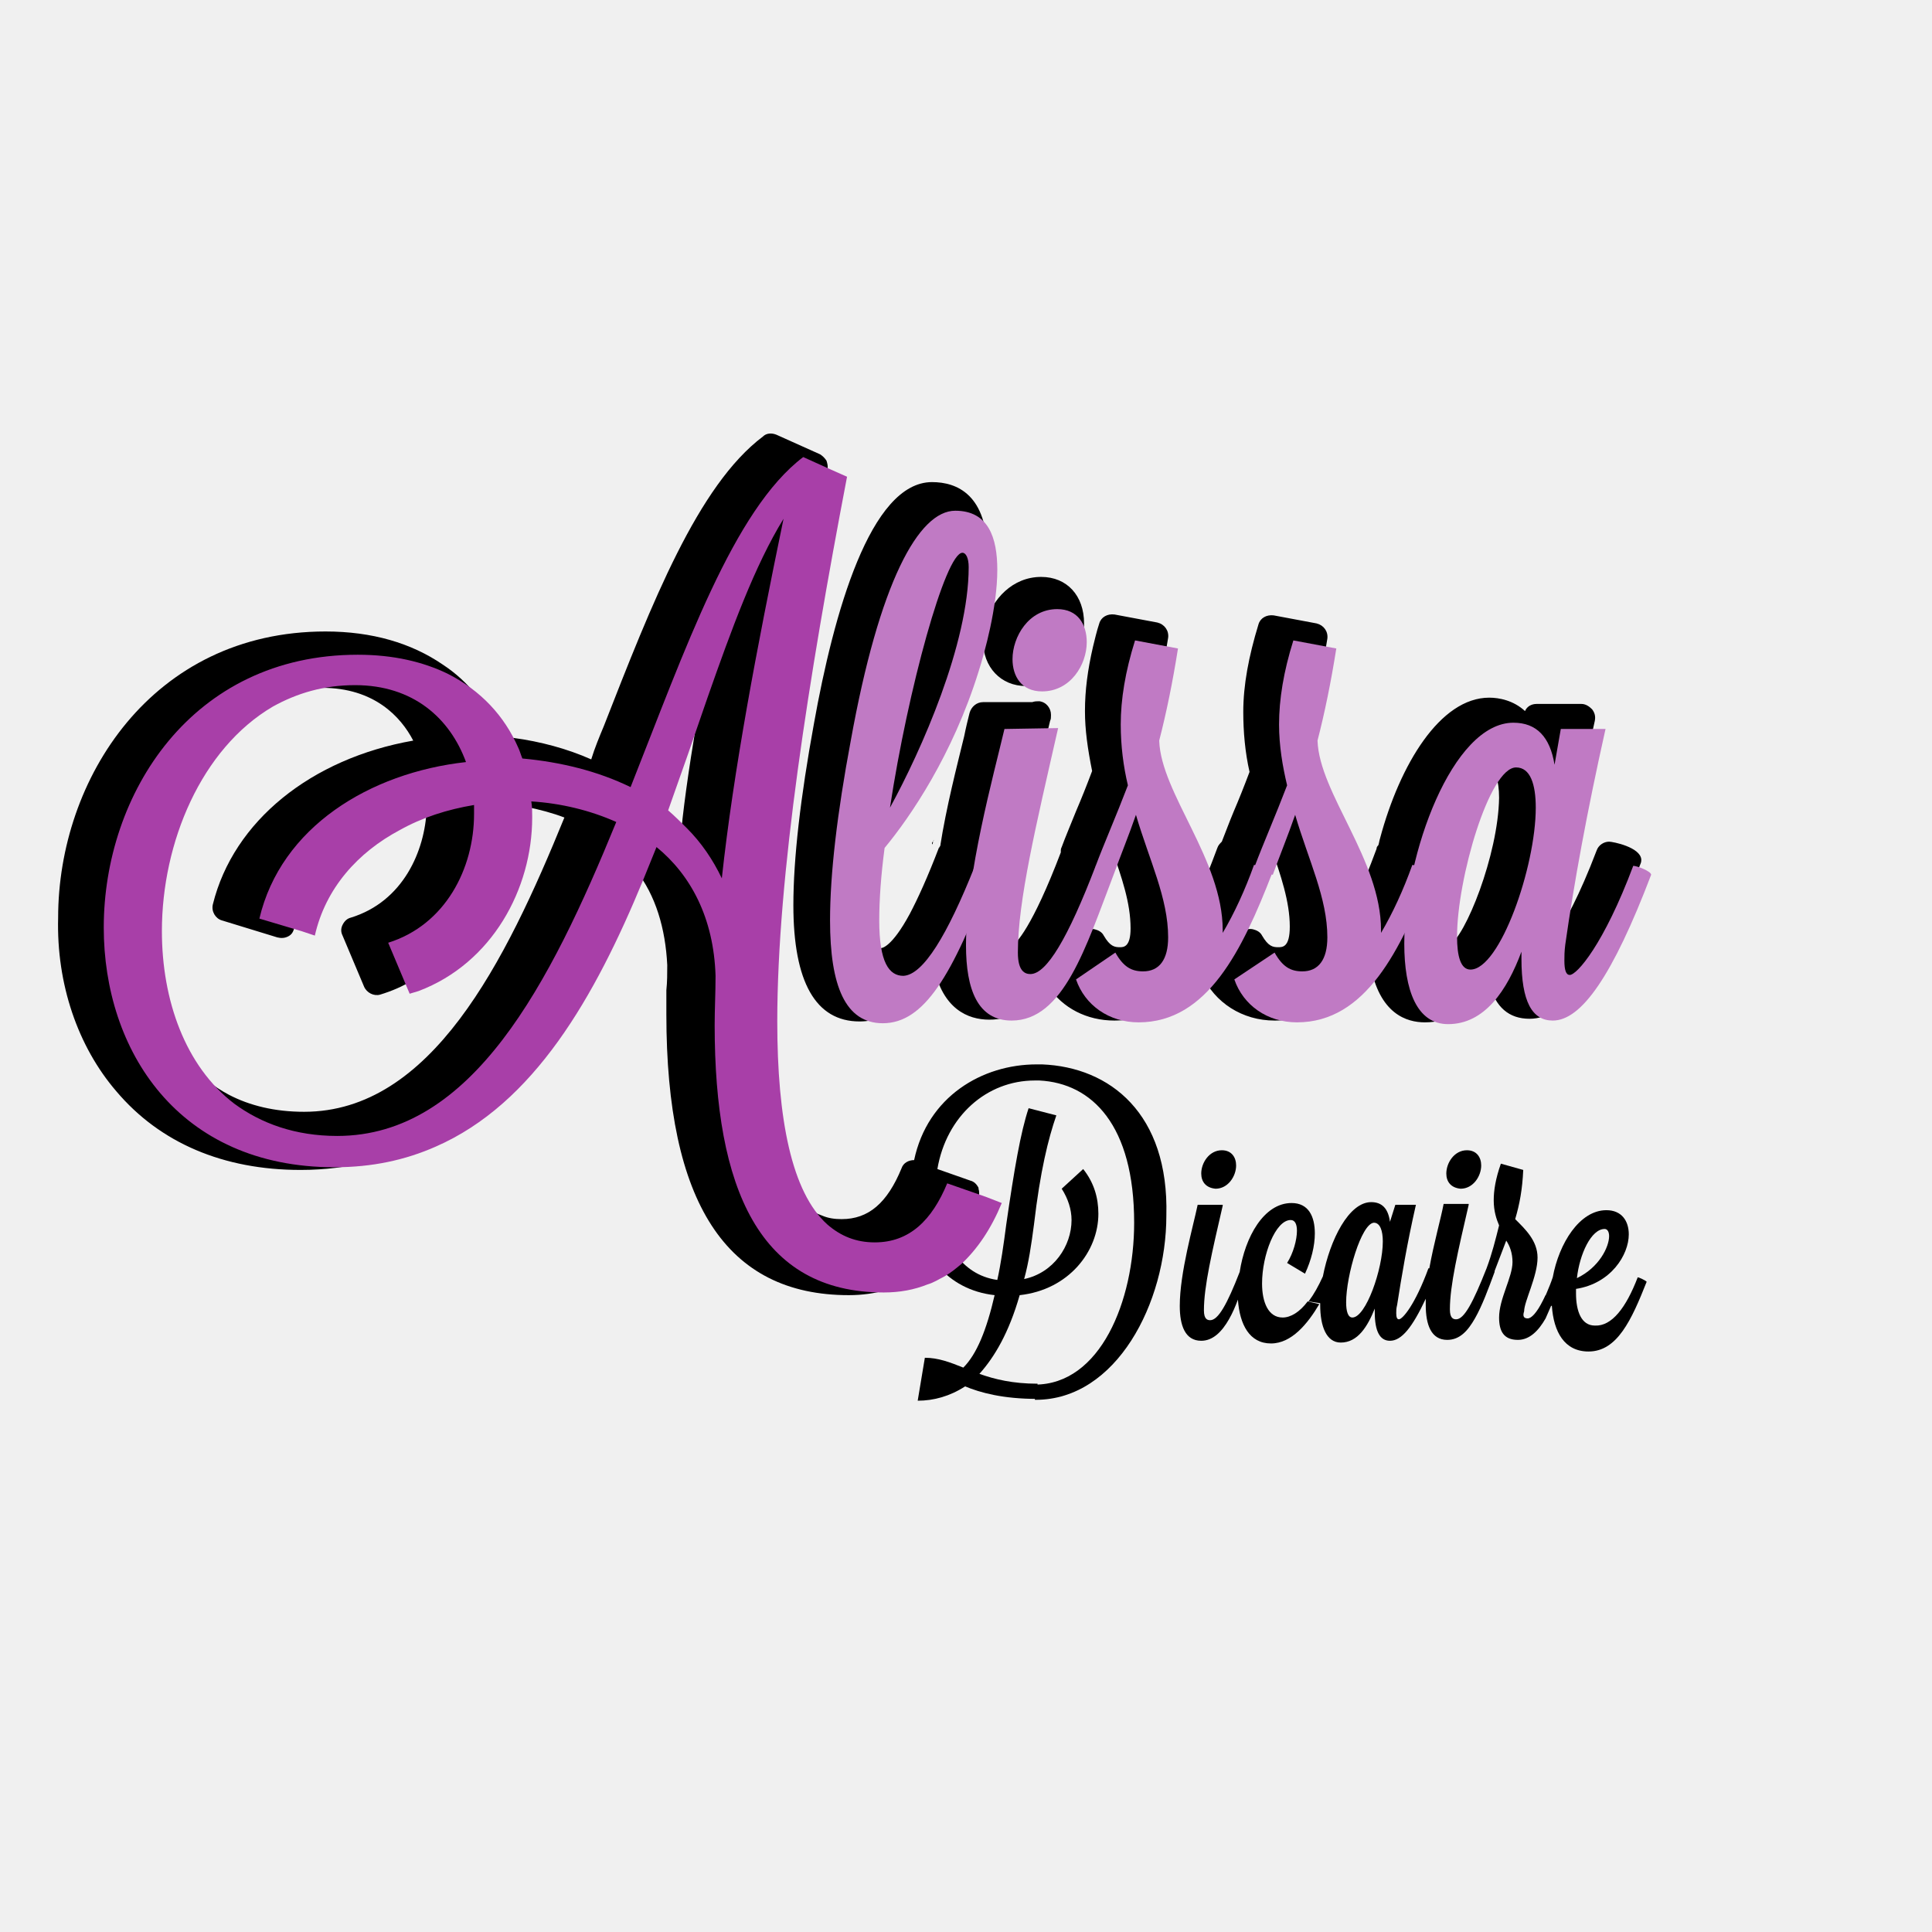
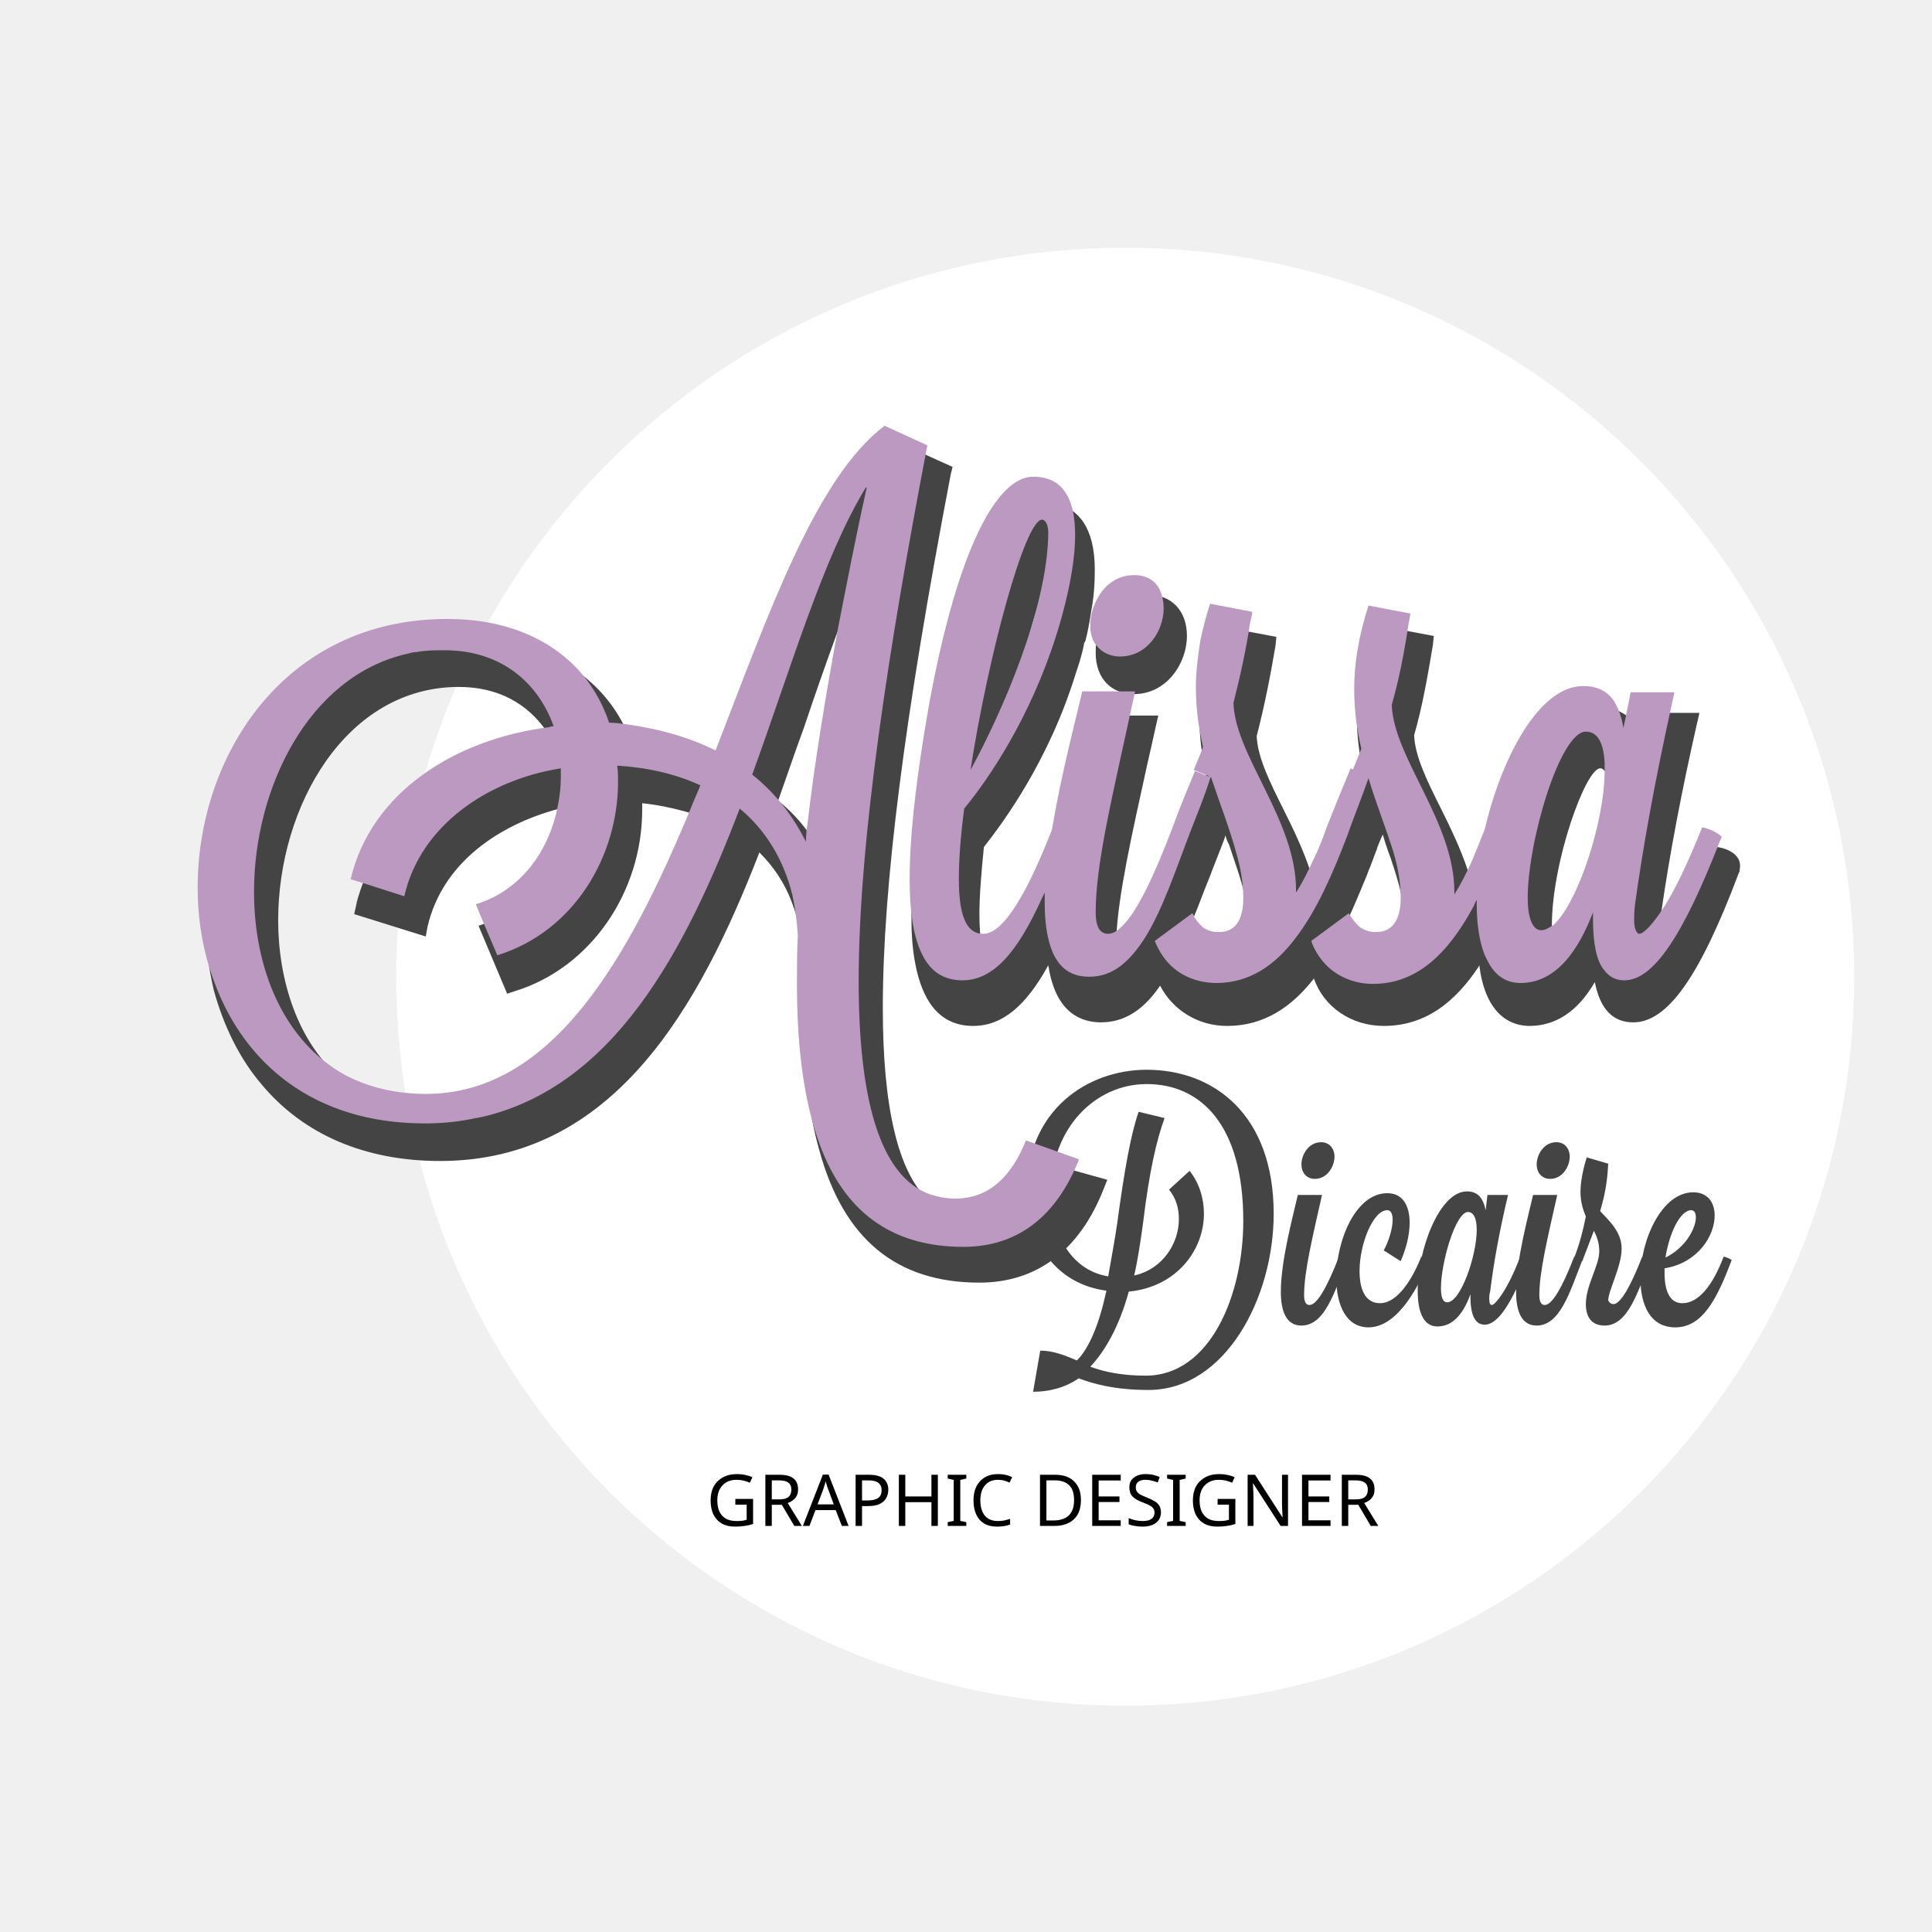
<svg xmlns="http://www.w3.org/2000/svg" version="1.1" id="Layer_1" x="0px" y="0px" viewBox="0 0 216 216" enable-background="new 0 0 216 216" xml:space="preserve">
-   <polygon fill="#2F0466" points="104.9,103.8 104.5,106 105.6,107 106.2,104.8 " />
-   <polygon fill="#2F0466" points="142,89 136.5,103.8 138,104.5 143.6,89.8 " />
-   <polygon fill="#2F0466" points="124.3,89 119.3,101.8 120.7,102.6 126.5,89.5 " />
-   <polygon fill="#2F0466" points="105.7,102.1 104.6,104.4 106.1,106.4 107.8,103.6 " />
-   <ellipse fill="#2F0466" cx="99.5" cy="89" rx="1.4" ry="1.8" />
-   <g>
-     <path d="M107.2,141.3c-0.6,0.5-1.2,1-1.9,1.4c-0.1-0.1-0.2-0.2-0.3-0.3c0.6-0.5,1.2-1.1,1.7-1.8C106.9,140.8,107.1,141,107.2,141.3   z" />
-     <path d="M146.2,145.5c-0.9,1.2-1.9,1.8-2.8,1.8c-1.6,0-2.3-1.7-2.3-3.8c0-3.2,1.5-7.1,3.2-7.1c0.5,0,0.7,0.5,0.7,1.2   c0,1-0.4,2.5-1.1,3.6l2,1.2c0.7-1.5,1.1-3.1,1.1-4.5c0-1.9-0.7-3.4-2.6-3.4c-3.1,0-5.2,3.8-5.8,7.7c-1.4,3.6-2.4,5.4-3.3,5.4   c-0.3,0-0.7-0.1-0.7-1.1c0-2.7,0.9-6.5,2.1-11.7v-0.1h-2.8c-0.5,2.4-2,7.6-2,11.3c0,2.2,0.6,3.9,2.4,3.9c1.3,0,2.3-1,3.1-2.4   c0.4-0.7,0.7-1.4,1-2.2c0.2,2.8,1.3,4.9,3.7,4.9c2.3,0,4.1-2.2,5.4-4.4L146.2,145.5z" />
-     <path d="M172.8,144.8c-0.1,0.2-0.2,0.4-0.3,0.6c-0.7,1.4-1.3,2-1.7,2c-0.4,0-0.6-0.2-0.4-0.8c0-1.1,1.5-3.9,1.5-6   c0-1.9-1.4-3.2-2.5-4.3c0.5-1.7,0.8-3.3,0.9-5.5l-2.5-0.7c-0.6,1.7-0.8,3-0.8,4.1c0,1.2,0.3,2.1,0.6,2.8c-0.4,1.6-0.8,3.2-1.4,4.8   c-1.5,3.8-2.5,5.7-3.4,5.7c-0.3,0-0.7-0.1-0.7-1.1c0-2.7,0.9-6.5,2.1-11.7v-0.1h-2.8c-0.3,1.6-1.1,4.4-1.6,7.2c0,0-0.1,0-0.1,0   c-1.5,4.1-2.9,5.7-3.3,5.7c-0.2,0-0.3-0.2-0.3-0.7c0-0.3,0-0.5,0.1-0.9c0.5-3.2,1.1-6.8,2.1-11.2h-2.3l-0.6,1.9   c-0.2-1.5-0.9-2.2-2.1-2.2c-2.5,0-4.6,4.2-5.4,8.3c-0.5,1.1-1,2-1.6,2.8l1.3,0.2c0,0.1,0,0.2,0,0.2c0,2.4,0.7,4.2,2.3,4.2   c1.9,0,3-1.8,3.8-3.8v0.4c0,2.2,0.6,3.2,1.7,3.2c1.3,0,2.5-1.5,4-4.7c0,0.2,0,0.5,0,0.7c0,2.2,0.6,3.9,2.4,3.9c1.4,0,2.3-1,3.1-2.4   c0.8-1.4,1.5-3.3,2.2-5.2l0-0.1l1.3-3.4c0.4,0.6,0.7,1.4,0.7,2.4c0,1.7-1.5,4.1-1.5,6.2c0,1.5,0.5,2.5,2.1,2.5c1.3,0,2.3-1,3.1-2.4   l0.7-1.6l0.3-0.6l0.1-0.2L172.8,144.8z M151.2,147.3c-0.5,0-0.7-0.7-0.7-1.7c0-3,1.7-8.8,3.1-8.9c0.7,0,1,0.9,1,2.1   C154.6,141.9,152.7,147.3,151.2,147.3z" />
-     <path d="M134.3,131.2c0-1.2,0.9-2.6,2.3-2.6c1.1,0,1.6,0.8,1.6,1.7c0,1.2-0.9,2.6-2.3,2.6C134.8,132.8,134.3,132.1,134.3,131.2z" />
-     <path d="M161.7,131.2c0-1.2,0.9-2.6,2.3-2.6c1.1,0,1.6,0.8,1.6,1.7c0,1.2-0.9,2.6-2.3,2.6C162.2,132.8,161.7,132.1,161.7,131.2z" />
-   </g>
-   <path fill="#91C84A" d="M67.1,132.4L67.1,132.4L67.1,132.4L67.1,132.4z" />
-   <path fill="#00A7BC" d="M121.9,102.1L121.9,102.1L121.9,102.1L121.9,102.1z" />
+   <circle fill="#FFFFFF" cx="125.8" cy="109.2" r="81.5" />
  <g>
    <g>
-       <path d="M104.3,94.1C104.3,94.1,104.3,94.2,104.3,94.1c0,0.1,0,0.2-0.1,0.3c0-0.2,0.1-0.3,0.2-0.5C104.4,94,104.3,94,104.3,94.1z" />
+       <path fill="#444444" d="M120.2,130.9l-4.4-1.6l-0.4,0.9c-1.5,3.9-3.8,5.8-7,5.8c-1.8,0-3.4-0.6-4.7-1.9c-3.3-3.2-5-10.3-5-21.4    c0-13.6,2.4-32.5,7.6-59.7l0.2-0.8l-3.1-1.4l-3-1.4L99.9,50c-7.1,5.3-12,18.2-17.3,31.7c-0.5,1.3-1,2.6-1.5,4    c-3.3-1.4-6.9-2.3-10.5-2.7c-0.2-0.4-0.3-0.8-0.5-1.2c-1.6-3.5-4.2-6.2-7.5-7.9c-3-1.6-6.7-2.5-10.8-2.5c-2,0-3.8,0.2-5.6,0.5    c-0.4,0.1-0.8,0.1-1.1,0.2c-14.5,3.3-22.2,17.2-22.2,30.3c0,2.9,0.4,5.7,1,8.3c1.1,4,2.9,7.7,5.4,10.6c4.7,5.6,11.6,8.5,19.9,8.5    c19.4,0,29-17.2,35.7-34.5c1.6,1.6,2.8,3.4,3.6,5.5c0,0,0,0,0,0c0.8,2.1,1.3,4.4,1.4,6.8c-0.1,1.9-0.1,3.7-0.1,5.4    c0,6.2,0.6,11.4,1.8,15.6c2.7,9.9,8.6,14.8,17.9,14.8c6.4,0,11.2-3.6,13.9-10.5l0.4-1L120.2,130.9z M40.3,99.5    c-0.2,0.6-0.4,1.2-0.5,1.8l-0.2,0.9l8,2.5l0.2-1.1c1.7-7.3,8.2-11.4,14.4-13.1c0.4-0.1,0.7-0.2,1.1-0.3c-0.1,5.1-2.8,11-8.7,12.9    l-0.8,0.3l-0.3,0.1l3.2,7.6l0.9-0.3c8.4-2.6,14.2-11,14.2-20.3v-0.7c1.9,0.2,3.7,0.6,5.4,1.1c0.5,0.2,1,0.3,1.5,0.5    c-6,14.6-13.4,29.9-25.5,32.5c-0.2,0-0.4,0.1-0.6,0.1c-1.1,0.2-2.1,0.3-3.3,0.3c-4.6,0-8.1-1.3-10.8-3.4c-5.3-4.2-7.4-11.5-7.4-18    c0-12.8,7.6-26.1,20.2-26.1c4.3,0,7.7,1.8,9.9,5.1c0.3,0.5,0.6,1,0.8,1.5C51.3,85.1,43.1,91.2,40.3,99.5z M91,94    c-0.3-0.4-0.6-0.9-0.9-1.3c-0.9-1.2-1.9-2.2-3.1-3.2c1-2.8,1.9-5.5,2.9-8.2c1.2-3.6,2.4-7,3.6-10.3c0.8-2.2,1.6-4.2,2.5-6.2    C93.6,76.3,92,85.8,91,94z" />
    </g>
    <g>
-       <path d="M115.1,79.5L115.1,79.5L115.1,79.5C115.1,79.4,115.1,79.4,115.1,79.5z" />
-       <path d="M104.3,94.1C104.3,94.1,104.3,94.2,104.3,94.1c0,0.1,0,0.2-0.1,0.3c0-0.2,0.1-0.3,0.2-0.5C104.4,94,104.3,94,104.3,94.1z     M115.1,79.5L115.1,79.5L115.1,79.5C115.1,79.4,115.1,79.4,115.1,79.5z" />
-       <path d="M110.2,69.7c0.7-2.7,3-5.2,6.2-5.2c2.9,0,4.8,2.1,4.8,5.2c0,0.5,0,0.9-0.1,1.4c-0.6,2.9-2.9,5.6-6.4,5.6    c-2.8,0-4.8-2.1-4.8-5.1C110,71,110,70.4,110.2,69.7z" />
+       <path fill="#444444" d="M132,94.7l-0.2,0.7C131.9,95.1,132,94.9,132,94.7L132,94.7z" />
    </g>
    <g>
-       <path d="M116.5,119c0,0-0.1,0-0.1,0h-0.1c0,0-0.1,0-0.1,0c-0.1,0-0.2,0-0.3,0c-6.1,0-12.2,3.6-13.7,10.7c-0.6,0-1.2,0.3-1.4,0.9    c-1.6,3.9-3.7,5.7-6.7,5.7c-0.8,0-1.5-0.1-2.2-0.4c-4.8-1.7-7.2-9.3-7.2-22.8c0-17.9,4.4-43.2,7.8-60.6c0.1-0.3,0-0.7-0.1-1    c-0.2-0.3-0.4-0.5-0.7-0.7l-4.9-2.2c-0.5-0.2-1.1-0.2-1.5,0.2c-7.3,5.5-12.4,18.6-17.8,32.4c-0.5,1.2-1,2.4-1.4,3.7    c-2.7-1.2-5.7-2-8.7-2.4c-0.5-0.1-1-0.1-1.5-0.2c-1.4-3.4-3.5-6.1-6.4-8c-3.5-2.4-7.9-3.7-13.1-3.7c-19.4,0-29.9,16.5-29.9,32    C6.3,110,8.7,117,13,122c4.9,5.8,12,8.8,20.6,8.8c5.5,0,10.2-1.3,14.4-3.7c10.6-6,17.1-18.4,22.1-31c0.4,0.4,0.7,0.8,1,1.2    c2.2,2.8,3.3,6.5,3.5,10.6c0,0.9,0,1.9-0.1,2.8c0,0.9,0,1.8,0,2.7c0,21.1,6.7,31.4,20.4,31.4c3,0,5.7-0.8,8-2.3    c0.6-0.4,1.1-0.8,1.6-1.2c0.6-0.5,1.2-1.1,1.7-1.8c1.3-1.5,2.4-3.4,3.2-5.6c0.1-0.3,0.1-0.7,0-1c0,0,0-0.1,0-0.1    c-0.2-0.4-0.5-0.7-0.9-0.8l-3.7-1.3c1-5.9,5.5-9.9,10.9-9.9c0.1,0,0.2,0,0.3,0c0,0,0.1,0,0.1,0h0c0,0,0.1,0,0.1,0    c5.9,0.3,10.6,5,10.6,15.9c0,8.8-3.8,18.1-11.1,18.1v1.7h0.1c9,0,14.6-10.8,14.6-20.6C130.7,124.5,124.1,119.3,116.5,119z     M34,124.3c-3.3,0-6.1-0.7-8.4-1.9c-7-3.7-9.7-12-9.7-19.5c0-10.6,5.1-21.4,14-24.9c0,0,0,0,0,0c1.9-0.7,3.9-1.1,6.1-1.1    c5.8,0,8.8,3.2,10.2,5.9c-11.4,2-20.1,9-22.4,18.3c-0.2,0.8,0.3,1.6,1,1.8l6.2,1.9c0.4,0.1,0.8,0.1,1.2-0.1c0.4-0.2,0.6-0.5,0.7-1    c0.1-0.2,0.1-0.4,0.2-0.6c1.4-5,5.4-9.1,11-11.4c1.1-0.5,2.4-0.9,3.6-1.2c-0.2,4.6-2.6,10.3-8.5,12.1c-0.4,0.1-0.7,0.4-0.9,0.8    c-0.2,0.4-0.2,0.8,0,1.2l2.4,5.7c0.3,0.7,1.1,1.1,1.8,0.9c1.3-0.4,2.5-0.9,3.6-1.6c6.7-3.7,11.1-11.3,11.1-19.5V90    c0.5,0.1,1.1,0.2,1.6,0.2c1.5,0.3,3,0.7,4.3,1.2C56.5,107.6,48.2,124.3,34,124.3z M78.5,77.1c-0.9,5.2-1.7,10.1-2.2,14.5    c0,0.3-0.1,0.6-0.1,1c-0.9-1.3-2-2.4-3.3-3.5c1-2.8,2-5.7,3-8.5c1.4-4.1,2.8-8,4.2-11.7C79.4,71.8,78.9,74.5,78.5,77.1z" />
-       <path d="M114,144.8c-1.2,4.2-2.8,6.9-4.5,8.8c1.7,0.6,3.7,1.1,6.5,1.1v1.7h0c-3.9,0-6.4-0.7-8.1-1.4c-1.7,1.1-3.5,1.6-5.3,1.6    l0.8-4.8c1.5,0,2.8,0.5,4.3,1.1c1.5-1.5,2.6-4.2,3.5-8.1c-2.7-0.3-4.8-1.5-6.3-3.2c0.7-0.4,1.3-0.9,1.9-1.4    c1.1,1.5,2.6,2.6,4.7,2.9c0.4-1.8,0.7-3.9,1-6.2c0.9-6.2,1.6-10.3,2.5-13l3.1,0.8c-0.9,2.6-1.8,6.2-2.5,12.2    c-0.3,2.3-0.6,4.3-1.1,6.1c3.3-0.7,5.3-3.7,5.3-6.6c0-1.2-0.4-2.4-1.1-3.5l2.4-2.2c1.2,1.5,1.7,3.2,1.7,5    C122.8,139.9,119.5,144.2,114,144.8z" />
-       <path d="M183.1,142.8c-1.3,3.4-2.9,5.5-4.8,5.4c-1.5,0-2.1-1.6-2.1-3.6v-0.5c3.9-0.6,5.9-3.8,5.9-6.1c0-1.5-0.8-2.7-2.5-2.7    c-3,0-5.3,3.7-6,7.5h0c-0.4,1.2-0.9,2.2-1.2,3l1.1,0.2c0.2,2.9,1.4,5.1,4.1,5.1c3.2,0,4.8-3.5,6.5-7.8    C183.9,143.1,183.2,142.8,183.1,142.8z M179.4,137.4c0.3,0,0.5,0.3,0.5,0.8c0,1.2-1.1,3.5-3.6,4.7    C176.6,140.2,177.9,137.4,179.4,137.4z" />
-       <path d="M179.9,94.1c-0.6,0-1.2,0.4-1.4,1c-1.9,5-3.6,8.1-4.7,9.7c0,0,0-0.1,0-0.2c0.8-5.6,1.8-11.3,3.1-17.5    c0.4-2.1,0.9-4.2,1.4-6.5c0.1-0.5,0-0.9-0.3-1.3c-0.3-0.3-0.7-0.6-1.2-0.6h-5c-0.6,0-1.1,0.3-1.3,0.8c-1.3-1.2-2.9-1.5-4-1.5    c-5.5,0-10,7.5-12.2,15.7c-0.1,0.3-0.1,0.5-0.2,0.8l0,0c-0.1,0.1-0.2,0.2-0.2,0.4c-0.4,1.1-0.8,2.1-1.2,3.1    c-0.8-2.9-2.2-5.7-3.4-8.3c-1.5-3-2.8-5.8-3-8.1c0.8-3.2,1.5-6.5,2.1-10.2c0.1-0.8-0.4-1.5-1.2-1.7l-4.8-0.9    c-0.8-0.1-1.5,0.3-1.7,1c-1.1,3.6-1.7,6.8-1.7,9.8c0,2.2,0.2,4.5,0.7,6.7c-0.6,1.6-1.2,3.1-1.8,4.5c-0.5,1.2-0.9,2.3-1.3,3.3h0    c-0.2,0.2-0.4,0.4-0.5,0.7c-0.4,1.1-0.8,2.1-1.2,3.1c-0.8-2.9-2.2-5.7-3.4-8.3c-1.5-3-2.8-5.8-3-8.1c0.8-3.2,1.5-6.5,2.1-10.2    c0.1-0.8-0.4-1.5-1.2-1.7l-4.8-0.9c-0.8-0.1-1.5,0.3-1.7,1c-0.3,0.9-0.5,1.8-0.7,2.6c-0.6,2.6-0.9,4.9-0.9,7.2    c0,2.1,0.3,4.2,0.8,6.7c-0.6,1.6-1.2,3.1-1.8,4.5c-0.6,1.5-1.2,2.9-1.6,4c-0.1,0.2-0.1,0.3-0.1,0.5v0.1c-3.2,8.4-5,10.2-5.5,10.5    c0-0.2-0.1-0.4-0.1-0.8c0-5.2,1.7-12.8,3.9-22.3l0.5-2.1c0.1-0.2,0.1-0.4,0.1-0.6v-0.1c0-0.7-0.5-1.4-1.3-1.5    c-0.3,0-0.5,0-0.8,0.1h-5.5c-0.7,0-1.3,0.5-1.5,1.2c-0.2,0.8-0.4,1.6-0.6,2.6c-0.8,3.3-2,7.9-2.7,12.4c0,0,0,0,0-0.1    c0-0.1,0.1-0.2,0.1-0.2c-0.1,0.2-0.2,0.3-0.2,0.5c0-0.1,0-0.1,0-0.2c-1.3,3.4-2.4,5.8-3.3,7.5c-2,3.7-3.1,3.8-3.2,3.8    c-0.7,0-1.2-1.8-1.2-4.7c0-2.2,0.2-4.8,0.5-7.5c2.3-2.8,7.4-9.9,10.5-19.9c0.3-0.8,0.7-2.1,1-3.7c0.6-2.4,1.1-5.4,1.1-8.2    c0-6.7-3.4-8.1-6.2-8.1c-6.9,0-11,14.7-13.2,27c-1.5,8.2-2.3,15.1-2.3,20.3c0,8.6,2.5,13,7.4,13c3.6,0,6.2-2.6,8.3-6.1    c1,4.7,3.8,5.9,6.2,5.9c2.5,0,4.7-1.2,6.6-3.7c1.6,2.4,4.3,3.8,7.4,3.8c4.1,0,7.3-2,9.8-5.1c1.4,3.1,4.5,5.1,8.1,5.1    c4.7,0,8.1-2.6,10.7-6.3c1,5.6,4.1,6.5,6.1,6.5c2.8,0,5.2-1.4,7.2-4.3c0.7,2.6,2.2,3.9,4.5,3.9c4.1,0,7.8-5.2,12.4-17.3    c0.1-0.2,0.1-0.4,0.1-0.5C183.4,94.7,180.3,94.1,179.9,94.1z M115.7,80.3L115.7,80.3L115.7,80.3C115.7,80.4,115.7,80.3,115.7,80.3    z M125.2,105.9c-0.6,0-1.1-0.1-1.8-1.3c-0.2-0.4-0.6-0.6-1-0.7c-0.4-0.1-0.8,0-1.2,0.2l-0.7,0.5c0.7-1.6,1.3-3.3,2-5.1    c0.3-0.7,0.5-1.4,0.8-2.2c0.1-0.2,0.1-0.4,0.1-0.5v-0.1c0.3-0.7,0.5-1.4,0.8-2.1c0,0.1,0.1,0.2,0.1,0.3c1.1,3.2,2.1,6,2.1,8.9    C126.4,105.9,125.6,105.9,125.2,105.9z M142.9,105.9c-0.6,0-1.1-0.1-1.8-1.3c-0.2-0.4-0.6-0.6-1-0.7c-0.4-0.1-0.8,0-1.2,0.2    l-1.9,1.3c1.3-2.4,2.4-5,3.5-7.6c0.2-0.2,0.4-0.4,0.5-0.7c0.3-0.9,0.7-1.8,1-2.7c0,0.1,0.1,0.2,0.1,0.3c1.1,3.2,2.1,6.1,2.1,8.9    C144.2,105.9,143.4,105.9,142.9,105.9z M162,105.7c-0.1-0.3-0.2-0.9-0.2-2.1c0-6.7,3.5-16.6,5.1-17.4c0.2,0.1,0.7,0.9,0.7,3    C167.5,95.6,163.8,104.8,162,105.7z" />
+       <path fill="#444444" d="M132.7,71.1c0,3.1-2.3,6.5-5.9,6.5c-2.6,0-4.3-1.8-4.3-4.6c0-0.4,0-0.9,0.1-1.3c0-0.1,0.1-0.3,0.1-0.4    c0.7-2.5,2.7-4.8,5.7-4.8C131,66.5,132.7,68.3,132.7,71.1z" />
+       <path fill="#444444" d="M191.9,94.7h-0.7l-0.3,0.7c-2.4,6.3-4.5,9.4-5.6,10.7c0-0.4,0-0.9,0.1-1.5c0.1-0.8,0.2-1.6,0.3-2.4    c1-6.9,2.3-13.7,4-21.2l0.3-1.3H183l-0.2,1.2c-0.3-0.4-0.7-0.8-1.1-1c-0.5-0.3-1-0.6-1.6-0.7c-0.5-0.1-1-0.2-1.6-0.2    c-5.6,0-10.1,8.4-12,16.9c-0.6,1.5-1.1,2.8-1.7,3.9c-0.2-0.8-0.4-1.7-0.7-2.5c-0.8-2.4-1.9-4.7-3-6.9c-1.5-3-2.9-5.8-3-8.2    c0.9-3.1,1.5-6.5,2.1-10.1l0.1-1l-3.2-0.6l-3.4-0.7l-0.3,0.9c-1.1,3.4-1.7,6.6-1.7,9.6c0,2.1,0.3,4.2,0.8,6.6    c-0.1,0.3-0.2,0.5-0.3,0.8c-0.4,1.1-0.9,2.1-1.3,3.2c-0.6,1.4-1.1,2.8-1.6,4c0,0.1,0,0.1-0.1,0.2v0l-0.2,0.5    c-0.6,1.7-1.2,3.1-1.8,4.3c-0.2-0.8-0.4-1.7-0.7-2.5c-0.8-2.4-1.9-4.7-3-6.9c-1.5-3-2.9-5.8-3-8.2c0.8-3.1,1.5-6.5,2.1-10.1l0.1-1    l-3.2-0.6l-3.4-0.7l-0.3,0.9c-1.1,3.4-1.7,6.6-1.7,9.6c0,2.1,0.3,4.2,0.8,6.6c-0.1,0.3-0.2,0.5-0.3,0.8c-0.4,1.1-0.9,2.2-1.3,3.2    c-0.6,1.4-1.1,2.8-1.6,4c-0.1,0.2-0.2,0.4-0.3,0.7v0h0c-4,10.4-5.8,11.3-6.2,11.3c-0.3,0-0.4-1.2-0.4-1.3c0-0.3,0-0.6,0-0.8    c0.2-4.8,1.7-11.4,3.5-19.6c0.3-1.3,0.6-2.6,0.9-4l0.3-1.3h-8l-0.2,0.8c-0.2,0.7-0.4,1.6-0.6,2.6c-0.8,3.4-2,8.1-2.8,12.9    c-0.7,1.9-1.4,3.5-2.1,4.8c-0.1,0.2-0.1,0.3-0.2,0.5c-0.2,0.5-0.4,0.9-0.7,1.3c-2.1,4-3.4,4.4-3.8,4.4c-0.6,0-1-0.5-1.3-1.5    c-0.2-0.8-0.3-2.1-0.3-3.6c0-2,0.2-4.5,0.5-7.5c2.2-2.8,7.3-9.7,10.3-19.5c0.2-0.6,0.6-1.7,0.9-3.2v0c0-0.1,0-0.2,0.1-0.2    c0,0,0,0,0,0c0.3-1,0.5-2.2,0.7-3.5c0.3-1.5,0.4-3.1,0.4-4.6c0-4.9-2-6.8-4.1-7.3c-0.5-0.1-1.1-0.2-1.6-0.2    c-5.1,0-9.5,9.3-12.6,26.2c-1.5,8.6-2.2,15.1-2.2,19.9c0,1.2,0,3.5,0.5,5.8c0,0,0,0,0,0c0.7,3.3,2.3,6.6,6.4,6.6    c3.3,0,5.9-2.3,8.3-6.6c0-0.1,0.1-0.1,0.1-0.2c0,0.2,0.1,0.4,0.1,0.6c0.9,4.7,3.5,5.8,5.8,5.8c2.8,0,4.9-1.6,6.6-4.1    c1.4,2.7,4.2,4.5,7.5,4.5c4.1,0,7.2-2.1,9.7-5.3c1.1,3.2,4.2,5.3,7.8,5.3c4.7,0,8-2.7,10.6-6.6c0-0.1,0.1-0.1,0.1-0.2    c0,0.3,0.1,0.6,0.1,0.8c0,0,0,0,0,0c0.9,5.1,3.7,6,5.5,6c2.9,0,5.4-1.6,7.3-4.9c0.6,3,2,4.5,4.3,4.5c3.8,0,7.4-5,11.8-16.7    l0.1-0.2v-0.2C194.9,95.2,192.3,94.7,191.9,94.7z M117.8,63.2c-0.1,5.6-2.6,12.9-5.4,19.2C114.2,73.3,116.4,65.8,117.8,63.2z     M155.5,106.3c-0.8,0-1.3-0.2-2.1-1.4c-0.6,0-1.1-0.2-1.6-0.5l-3.2,2.3c0.7-1.2,1.4-2.4,2-3.7c0.8-1.7,1.5-3.4,2.2-5.1    c0.1-0.3,0.2-0.5,0.3-0.8l0.1-0.2c0.1-0.4,0.3-0.7,0.4-1.1c0.1-0.3,0.3-0.7,0.4-1.1c0.2-0.5,0.4-1,0.6-1.4c0.1,0.3,0.2,0.7,0.3,1    c0.2,0.6,0.4,1.2,0.6,1.7c0.9,2.7,1.6,5.1,1.6,7.6C157.1,106.3,155.9,106.3,155.5,106.3z M138,106.3c-0.8,0-1.3-0.2-2.1-1.4    c-0.6,0-1.1-0.2-1.6-0.5l-2.3,1.6c0.4-0.9,0.8-1.8,1.2-2.8c0.5-1.2,1-2.5,1.5-3.8c0.2-0.5,0.4-1,0.6-1.5h0l0.3-0.8    c0.3-0.8,0.6-1.5,0.9-2.3c0.2-0.5,0.4-1,0.5-1.4c0.1,0.3,0.2,0.7,0.4,1c0.2,0.6,0.4,1.2,0.6,1.8c0.9,2.6,1.6,5,1.6,7.5    C139.7,106.3,138.4,106.3,138,106.3z M180.1,89.3c0,5.6-3.7,16.8-6.1,16.8c0,0-0.4-0.3-0.5-2.1c0-0.2,0-0.3,0-0.5    c0-7.2,3.8-17.6,5.4-17.6c0.1,0,0.2,0,0.3,0.1C179.8,86.4,180.1,87.9,180.1,89.3z" />
+     </g>
+     <g>
+       <path fill="#444444" d="M149.5,94.7l-0.1,0.2C149.5,94.8,149.5,94.7,149.5,94.7L149.5,94.7z" />
+     </g>
+     <g>
+       <path fill="#444444" d="M153.1,97.1c-0.1,0.3-0.2,0.5-0.3,0.8l0,0L153.1,97.1c0-0.1,0.1-0.1,0.1-0.2L153.1,97.1z M153.1,97.1    c-0.1,0.3-0.2,0.5-0.3,0.8l0,0L153.1,97.1c0-0.1,0.1-0.1,0.1-0.2L153.1,97.1z" />
    </g>
  </g>
  <g>
-     <path fill="#A83FA8" d="M110.2,133.8l-4.3-1.5c-1.7,4.1-4.2,6.6-8.1,6.6c-2.1,0-3.8-0.7-5.3-2c-4-3.6-5.6-11.8-5.6-22.7   c0-16.2,3.5-38.4,7.8-60.9l-1.8-0.8l-3.1-1.4C82,57,76.6,72.6,70.5,88c-3.7-1.8-7.8-2.8-12.1-3.2c-0.2-0.5-0.3-0.9-0.5-1.3   c-1.5-3.4-4.1-6.3-7.9-8.2c-2.7-1.3-6-2.1-10-2.1c-18.6,0-28.4,15.6-28.4,30.5c0,13.7,8.3,26.8,25.8,26.8c4.2,0,7.9-0.8,11.3-2.3   c11-4.8,17.8-16.7,23.2-29.8c0.5-1.2,1-2.5,1.5-3.7c3.8,3.1,6.4,7.9,6.6,14.4c0,1.9-0.1,3.7-0.1,5.5c0,18.3,5,29.9,18.9,29.9   c1.8,0,3.4-0.3,4.9-0.9c0.7-0.2,1.3-0.6,1.9-0.9c0.7-0.4,1.3-0.9,1.9-1.4c1.8-1.7,3.3-3.9,4.5-6.8L110.2,133.8z M37.7,127   c-4.7,0-8.5-1.4-11.5-3.6c-5.5-4.2-8.1-11.6-8.1-19.3c0-9.9,4.4-20.4,12.4-25.1c0,0,0,0,0,0c2.7-1.5,5.7-2.4,9.2-2.4   c6.5,0,10.6,3.7,12.4,8.6c-10.8,1.2-20.7,7.3-23.1,17.5l4.7,1.4l1.5,0.5c1.2-5.3,4.8-9.3,9.5-11.8c2.5-1.4,5.3-2.3,8.3-2.8v1   c0,6.1-3.2,12.4-9.6,14.4l2.4,5.7c0.3-0.1,0.7-0.2,1-0.3c8.2-3.1,12.7-11.4,12.7-19.4v-0.1c0-0.6,0-1.1-0.1-1.7   c3.3,0.2,6.6,1,9.5,2.3C61.5,110,52.8,127,37.7,127z M76.8,92.6c-0.7-0.7-1.4-1.4-2.1-2c1.5-4.2,3-8.5,4.4-12.6   c2.7-7.7,5.3-14.8,8.5-20c-3,14.5-5.6,28.2-6.9,40.2C79.7,96.1,78.4,94.2,76.8,92.6z" />
-     <path fill="#C07AC4" d="M109,96.8c0.4,0,1.7,0.6,1.7,0.9c0,0.1,0,0.1,0,0.1c-4.2,11.3-7.4,16.6-12,16.6c-4.2,0-5.9-4.2-5.9-11.5   c0-5.2,0.8-12,2.3-20c3.2-17.8,7.6-25.8,11.7-25.8c3.7,0,4.7,3,4.7,6.6c0,4.2-1.4,9.2-2.1,11.4c-2.9,9.3-7.6,16.2-10.5,19.7   c-0.4,3-0.6,5.8-0.6,8.1c0,4.7,1.1,6.2,2.7,6.2C103.2,109,105.9,104.6,109,96.8z M107.6,61.8c-1.9,0-6.1,15.3-8.1,28.5   c3.5-6.4,8.8-18.3,8.8-26.9C108.3,62.4,108,61.8,107.6,61.8z" />
-     <path fill="#C07AC4" d="M118.3,81.4c-2.5,11-4.5,19.3-4.5,25.1c0,2.1,0.8,2.4,1.4,2.4c1.8,0,4.2-4,7.3-12.1c0.4,0,2,0.5,2,0.9v0.1   c-3.1,8.1-5.6,16.3-11.4,16.3c-3.8,0-5.1-3.5-5.1-8.4c0-7.9,3.1-19.1,4.3-24.2L118.3,81.4L118.3,81.4z M113.2,73.7   c0-2.5,1.8-5.6,5-5.6c2.3,0,3.3,1.7,3.3,3.7c0,2.5-1.8,5.5-5,5.5C114.2,77.3,113.2,75.6,113.2,73.7z" />
-     <path fill="#C07AC4" d="M124.7,106.5c0.9,1.6,1.8,2.1,3.1,2.1c1.8,0,2.8-1.3,2.8-3.8c0-4.4-2.1-8.6-3.6-13.7   c-0.8,2.3-1.7,4.5-2.5,6.7c0,0-2-0.4-2-0.9v-0.1c0.9-2.4,2.3-5.6,3.6-9c-0.5-2.1-0.8-4.4-0.8-6.8c0-2.8,0.5-5.9,1.6-9.4l4.8,0.9   c-0.6,3.8-1.3,7.2-2.1,10.3c0.2,5.9,7.1,13.3,7.1,21.2v0.3c1.3-2.2,2.5-4.8,3.5-7.6c0.4,0,2,0.6,2,1c-3.3,8.5-7.2,16.6-14.9,16.6   c-3.3,0-6-1.9-7-4.8L124.7,106.5z" />
-     <path fill="#C07AC4" d="M142.5,106.5c0.9,1.6,1.8,2.1,3.1,2.1c1.8,0,2.8-1.3,2.8-3.8c0-4.4-2.1-8.6-3.6-13.7   c-0.8,2.3-1.7,4.5-2.5,6.7c0,0-2-0.4-2-0.9v-0.1c0.9-2.4,2.3-5.6,3.6-9c-0.5-2.1-0.9-4.4-0.9-6.8c0-2.8,0.5-5.9,1.6-9.4l4.8,0.9   c-0.6,3.8-1.3,7.2-2.1,10.3c0.2,5.9,7.1,13.3,7.1,21.2v0.3c1.3-2.2,2.5-4.8,3.5-7.6c0.4,0,2,0.6,2,1c-3.3,8.5-7.2,16.6-14.9,16.6   c-3.3,0-6-1.9-7-4.8L142.5,106.5z" />
-     <path fill="#C07AC4" d="M174.5,81.5h5c-2.1,9.4-3.5,17.1-4.5,24.1c-0.1,0.8-0.1,1.3-0.1,1.8c0,1.1,0.2,1.6,0.6,1.6   c0.8,0,3.8-3.4,7.1-12.2c0.4,0,2,0.6,2,1c-4.3,11.3-7.8,16.3-11,16.3c-2.3,0-3.5-2.1-3.5-6.9c0-0.2,0-0.5,0-0.8   c-1.6,4.3-4.1,8.1-8.2,8.1c-3.5,0-4.9-3.8-4.9-9c0-10,5.4-24.7,12.2-24.7c2.6,0,4.1,1.6,4.6,4.7L174.5,81.5z M162.9,104.7   c0,2.2,0.4,3.7,1.5,3.7c3.3,0,7.3-11.5,7.3-18.1c0-2.6-0.6-4.5-2.2-4.5C166.5,85.8,162.9,98.3,162.9,104.7z" />
+     <path fill="#444444" d="M120.4,152.1c1.4-1.4,2.5-4.1,3.3-7.8c-6-0.8-8.9-5.9-8.9-11.2c0-8.9,6.7-13.5,13.4-13.5   c7.5,0,14.2,5,14.2,16.1c0,9.4-5.4,19.7-14,19.7c-3.8,0-6.2-0.7-7.8-1.3c-1.6,1.1-3.4,1.5-5.1,1.5l0.8-4.6   C117.7,151,119,151.5,120.4,152.1z M139,136.5c0-10.8-4.8-15.3-10.8-15.3c-5.8,0-10.7,5-10.7,12.1c0,4.4,2.1,8.7,6.4,9.4   c0.3-1.8,0.7-3.8,1-5.9c0.8-5.9,1.5-9.9,2.4-12.5l2.9,0.7c-0.9,2.5-1.7,5.9-2.4,11.7c-0.3,2.2-0.6,4.2-1,5.9c3.2-0.7,5-3.6,5-6.3   c0-1.2-0.3-2.3-1.1-3.3l2.3-2.1c1.1,1.4,1.6,3.1,1.6,4.8c0,4.1-3.1,8.2-8.4,8.7c-1.1,4-2.7,6.7-4.3,8.4c1.6,0.6,3.6,1,6.2,1   C135.3,153.8,139,144.8,139,136.5z" />
+     <path fill="#444444" d="M147.8,133.6c-1.1,4.9-2,8.6-2,11.2c0,0.9,0.3,1.1,0.6,1.1c0.8,0,1.9-1.8,3.3-5.4c0.2,0,0.9,0.2,0.9,0.4v0   c-1.4,3.6-2.5,7.3-5.1,7.3c-1.7,0-2.3-1.6-2.3-3.8c0-3.5,1.4-8.6,1.9-10.8H147.8z M145.5,130.2c0-1.1,0.8-2.5,2.2-2.5   c1,0,1.5,0.8,1.5,1.6c0,1.1-0.8,2.5-2.2,2.5C146,131.8,145.5,131,145.5,130.2z" />
+     <path fill="#444444" d="M154.7,139.8c0.6-1.1,1-2.5,1-3.4c0-0.7-0.2-1.1-0.6-1.1c-1.6,0-3.1,3.8-3.1,6.8c0,2,0.6,3.6,2.3,3.6   c1.5,0,3.2-1.7,4.6-5.2c0.2,0,0.9,0.3,0.9,0.4c-1,2.5-3.4,7.5-6.8,7.5c-2.5,0-3.6-2.5-3.6-5.5c0-4.3,2.2-9.5,5.7-9.5   c1.8,0,2.5,1.5,2.5,3.3c0,1.4-0.4,2.9-1,4.3L154.7,139.8z" />
+     <path fill="#444444" d="M166.3,133.6h2.3c-1,4.2-1.6,7.6-2,10.8c-0.1,0.3-0.1,0.6-0.1,0.8c0,0.5,0.1,0.7,0.3,0.7   c0.3,0,1.7-1.5,3.2-5.5c0.2,0,0.9,0.3,0.9,0.4c-1.9,5.1-3.5,7.3-4.9,7.3c-1,0-1.6-0.9-1.6-3.1c0-0.1,0-0.2,0-0.3   c-0.7,1.9-1.8,3.6-3.7,3.6c-1.6,0-2.2-1.7-2.2-4c0-4.5,2.4-11.1,5.5-11.1c1.2,0,1.8,0.7,2.1,2.1L166.3,133.6z M161.1,144   c0,1,0.2,1.6,0.7,1.6c1.5,0,3.3-5.2,3.3-8.1c0-1.2-0.3-2-1-2C162.7,135.6,161.1,141.2,161.1,144z" />
+     <path fill="#444444" d="M174.1,133.6c-1.1,4.9-2,8.6-2,11.2c0,0.9,0.3,1.1,0.6,1.1c0.8,0,1.9-1.8,3.3-5.4c0.2,0,0.9,0.2,0.9,0.4v0   c-1.4,3.6-2.5,7.3-5.1,7.3c-1.7,0-2.3-1.6-2.3-3.8c0-3.5,1.4-8.6,1.9-10.8H174.1z M171.8,130.2c0-1.1,0.8-2.5,2.2-2.5   c1,0,1.5,0.8,1.5,1.6c0,1.1-0.8,2.5-2.2,2.5C172.3,131.8,171.8,131,171.8,130.2z" />
+     <path fill="#444444" d="M180.4,145.8c0.7,0,1.8-1.7,3.2-5.3c0.2,0,0.9,0.2,0.9,0.4v0c-1.4,3.6-2.5,7.3-5.1,7.3   c-1.5,0-2.1-1-2.1-2.4c0-2.1,1.5-4.3,1.5-5.9c0-1-0.3-1.7-0.6-2.3l-1.3,3.4c0,0-0.9-0.2-0.9-0.4v0c0.6-1.5,1-3.1,1.3-4.6   c-0.3-0.7-0.6-1.6-0.6-2.7c0-1,0.2-2.3,0.7-3.9l2.4,0.7c-0.1,2.1-0.4,3.6-0.9,5.3c1,1.1,2.4,2.3,2.4,4.2c0,2-1.5,4.7-1.5,5.8   C179.9,145.6,180.1,145.8,180.4,145.8z" />
+     <path fill="#444444" d="M192.7,140.5c0.2,0,0.9,0.3,0.9,0.4c-1.6,4.2-3.2,7.5-6.3,7.5c-2.8,0-3.9-2.5-3.9-5.5   c0-4.3,2.4-9.6,5.9-9.6c1.6,0,2.4,1.1,2.4,2.6c0,2.3-1.9,5.3-5.6,5.9c0,0.2,0,0.3,0,0.5c0,1.9,0.5,3.4,2,3.4   C189.9,145.7,191.5,143.7,192.7,140.5z M186.2,140.6c2.4-1.2,3.4-3.4,3.4-4.5c0-0.5-0.2-0.8-0.5-0.8   C187.8,135.3,186.6,138,186.2,140.6z" />
  </g>
+   <g>
+     <path fill="#BB99C1" d="M114.7,127.5c-1.6,4-4.1,6.5-7.9,6.5c-1,0-2-0.2-2.9-0.5c-5.7-2.1-7.9-11.1-7.9-23.8   c0-15.8,3.4-37.5,7.6-59.5c0-0.1,0.1-0.3,0.1-0.4l-4.8-2.2c-7.7,5.8-13,21.1-18.9,36.3c-3-1.5-6.3-2.4-9.8-2.9   c-0.7-0.1-1.4-0.2-2.1-0.2c-1-3-2.8-5.7-5.4-7.7c-3.1-2.4-7.3-3.9-12.7-3.9c-18.2,0-27.9,15.3-27.9,30c0,3.7,0.6,7.3,1.9,10.7   c3.3,8.9,11,15.7,23.5,15.7c2,0,3.9-0.2,5.7-0.6c0.2,0,0.4-0.1,0.6-0.1c14.8-3.4,22.8-18.5,28.9-34.5c2.8,2.3,4.9,5.6,5.9,9.7   c0,0,0,0,0,0c0.3,1.4,0.5,2.9,0.6,4.5c-0.1,1.8-0.1,3.6-0.1,5.4c0,7.2,0.8,13.3,2.6,18.1c2.7,7.2,7.8,11.3,16,11.3   c5.8,0,10.1-3.1,12.7-9.2c0.1-0.2,0.2-0.4,0.2-0.6L114.7,127.5z M28.4,99.7c0-11.6,6.1-24.1,17.1-26.6c0.4-0.1,0.7-0.2,1.1-0.2   c1-0.2,2-0.2,3.1-0.2c6.4,0,10.5,3.7,12.2,8.5c-0.2,0-0.3,0-0.5,0.1C51,82.6,41.5,88.5,39.2,98.3l1.3,0.4l4.7,1.5   c1.8-7.9,9.3-13,17.5-14.3v1c0,1-0.1,2-0.3,3c-0.9,5-4,9.6-9.2,11.2l0.7,1.7l1.7,4c8.7-2.7,13.5-11.2,13.5-19.4   c0-0.6,0-1.2-0.1-1.8c3.3,0.2,6.5,0.9,9.3,2.2c-0.3,0.8-0.7,1.6-1,2.4c-7,16.9-15.5,32.1-29.7,32.1c-3.5,0-6.5-0.8-9-2.1   C31.7,116.4,28.4,108.3,28.4,99.7z M84.1,86.6c4.4-12.1,7.9-24.2,12.7-32.1h0.1c-1.2,5.4-2.2,10.6-3.2,15.7   c-1.4,7.6-2.6,14.9-3.4,21.7c-0.1,0.7-0.2,1.5-0.2,2.2C88.6,91.1,86.6,88.6,84.1,86.6z" />
+     <path fill="#BB99C1" d="M129.6,65.8c-0.5-0.9-1.4-1.5-2.8-1.5c-1.9,0-3.3,1.1-4.1,2.6c-0.5,0.9-0.8,1.9-0.8,2.9c0,0.2,0,0.4,0,0.6   c0.1,0.7,0.3,1.4,0.8,1.9c0.5,0.6,1.4,1.1,2.5,1.1c3.1,0,4.9-2.9,4.9-5.4C130.1,67.2,129.9,66.4,129.6,65.8z" />
+     <path fill="#BB99C1" d="M190.3,92.5c-1.6,4-3,6.9-4.2,8.8c-1.4,2.2-2.4,3.1-2.8,3.1c-0.3,0-0.6-0.5-0.6-1.5c0-0.5,0-1,0.1-1.8   c0.9-6.5,2.2-13.7,4.1-22.3c0.1-0.5,0.2-0.9,0.3-1.4h-4.9L182,79l-0.5,2.4c-0.2-1.3-0.6-2.3-1.1-3.1c-0.8-1.1-1.9-1.6-3.4-1.6   c-4.9,0-9.1,7.9-11,16c0,0,0,0,0,0c-0.5,1.3-1,2.5-1.5,3.7c-0.6,1.3-1.2,2.5-1.9,3.6v-0.3c0-7.8-6.8-15-7-20.9   c0.8-2.8,1.4-5.8,1.9-9.2c0.1-0.3,0.1-0.7,0.2-1l-4.7-0.9c-1.1,3.4-1.6,6.5-1.6,9.3c0,2.4,0.3,4.6,0.8,6.7c-0.3,0.8-0.7,1.7-1,2.5   l1.4,0.7L153,87c0.9,3,2,5.7,2.8,8.3c0.5,1.7,0.8,3.4,0.8,5.1c0,2.5-1,3.8-2.7,3.8c-0.1,0-0.1,0-0.2,0c-0.6,0-1.1-0.2-1.6-0.5   c-0.4-0.3-0.8-0.8-1.2-1.4c0,0-0.1-0.1-0.1-0.2l-4.2,3.1c0.3,0.9,0.8,1.7,1.4,2.4c1.3,1.5,3.3,2.4,5.5,2.4c5,0,8.4-3.5,11.1-8.4   c0.2-0.3,0.3-0.7,0.5-1c0,0.2,0,0.3,0,0.5c0,2.2,0.3,4.2,0.9,5.7c0.1,0.2,0.2,0.4,0.3,0.6c0,0,0,0,0,0c0.8,1.6,2,2.5,3.7,2.5   c4,0,6.5-3.7,8.1-7.9v0.8c0,2.7,0.4,4.6,1.2,5.6c0.6,0.8,1.3,1.2,2.3,1.2c3.2,0,6.5-4.8,10.7-15.6c0.1-0.1,0.1-0.3,0.2-0.4   C192.2,93.1,190.7,92.5,190.3,92.5z M172.3,104c-1,0-1.5-1.5-1.5-3.6c0-6.3,3.6-18.6,6.5-18.6c1.4,0,2,1.4,2.1,3.5   c0,0.3,0,0.6,0,0.9c0,5.5-2.9,14.6-5.7,17.2C173.2,103.7,172.8,104,172.3,104z" />
+     <path fill="#BB99C1" d="M135.1,86.8l-1.5-0.6c-1,2.4-1.9,4.6-2.5,6.3h0c-2.3,6-4.1,9.6-5.7,11.1c-0.5,0.5-1,0.8-1.5,0.8   c-0.6,0-1.4-0.3-1.4-2.4c0-5.5,1.9-13.1,4.1-23.3c0.1-0.5,0.2-0.9,0.3-1.4h-5.9c-0.8,3.4-2.4,9.5-3.4,15.5c-1.2,3-2.3,5.5-3.4,7.4   c-1.3,2.3-2.6,3.8-3.7,4.1c-0.2,0.1-0.4,0.1-0.6,0.1c-1.6,0-2.7-1.5-2.7-6.1c0-2.2,0.2-4.9,0.6-7.9c2.8-3.4,7.4-10.2,10.3-19.4   c0.7-2.2,2.1-7.1,2.1-11.2c0-1.9-0.3-3.7-1.2-4.9c-0.7-1-1.8-1.6-3.5-1.6c-4,0-8.4,7.9-11.6,25.3c-1.4,7.9-2.2,14.6-2.2,19.7   c0,3.5,0.4,6.3,1.3,8.2c0,0,0,0,0,0c0.9,2,2.4,3.1,4.6,3.1c3.4,0,6.1-3,8.9-9.2c0.1-0.2,0.2-0.4,0.3-0.6c0,0.4,0,0.8,0,1.2   c0,2.2,0.3,4.1,0.9,5.5c0.1,0.1,0.1,0.3,0.2,0.4c0.8,1.5,2,2.3,3.9,2.3c2.7,0,4.6-1.8,6.3-4.5c1.9-3.1,3.3-7.3,4.9-11.5   c0,0,0,0,0,0c0.8-2.1,1.7-4.2,2.4-6.5L135.1,86.8z M116.5,58.1c0.4,0,0.7,0.6,0.7,1.5c-0.1,8.5-5.2,20.1-8.7,26.5   C110.5,73.2,114.6,58.1,116.5,58.1z" />
+     <path fill="#BB99C1" d="M153,87c-0.8,2.3-1.7,4.5-2.4,6.5c0,0,0,0,0,0c-1.6,4.2-3.4,8.3-5.7,11.3c-2.3,3.1-5.2,5.1-8.9,5.1   c-1.8,0-3.5-0.6-4.7-1.6c-1-0.8-1.7-1.9-2.2-3.1l4.2-3.1c0.1,0.1,0.2,0.3,0.2,0.4c0.3,0.5,0.7,0.9,1,1.2c0.5,0.3,1,0.5,1.6,0.5   c0.1,0,0.1,0,0.2,0c1.7,0,2.7-1.2,2.7-3.8c0-1.7-0.3-3.4-0.8-5.1c-0.7-2.6-1.8-5.4-2.8-8.4l-0.4-0.2l-1.5-0.6c0,0,0,0,0-0.1   c0.3-0.8,0.7-1.6,1-2.5c-0.5-2.1-0.8-4.3-0.8-6.7c0-1.6,0.2-3.3,0.5-5.2c0.3-1.3,0.6-2.7,1.1-4.1l4.7,0.9c0,0.3-0.1,0.7-0.2,1   c-0.5,3.4-1.2,6.4-1.9,9.2c0.2,5.9,7,13.1,7,20.9v0.3c0.7-1.1,1.3-2.3,1.9-3.6c0.6-1.2,1.1-2.5,1.6-3.9h0c0.7-1.8,1.6-4,2.6-6.4   l1.4,0.7L153,87z" />
+   </g>
+   <rect x="79" y="164" fill="none" width="83.5" height="12" />
+   <text transform="matrix(1 0 0 1 78.9628 170.5996)" font-family="'FuturaStd-Light'" font-size="8">GRAPHIC DESIGNER</text>
</svg>
